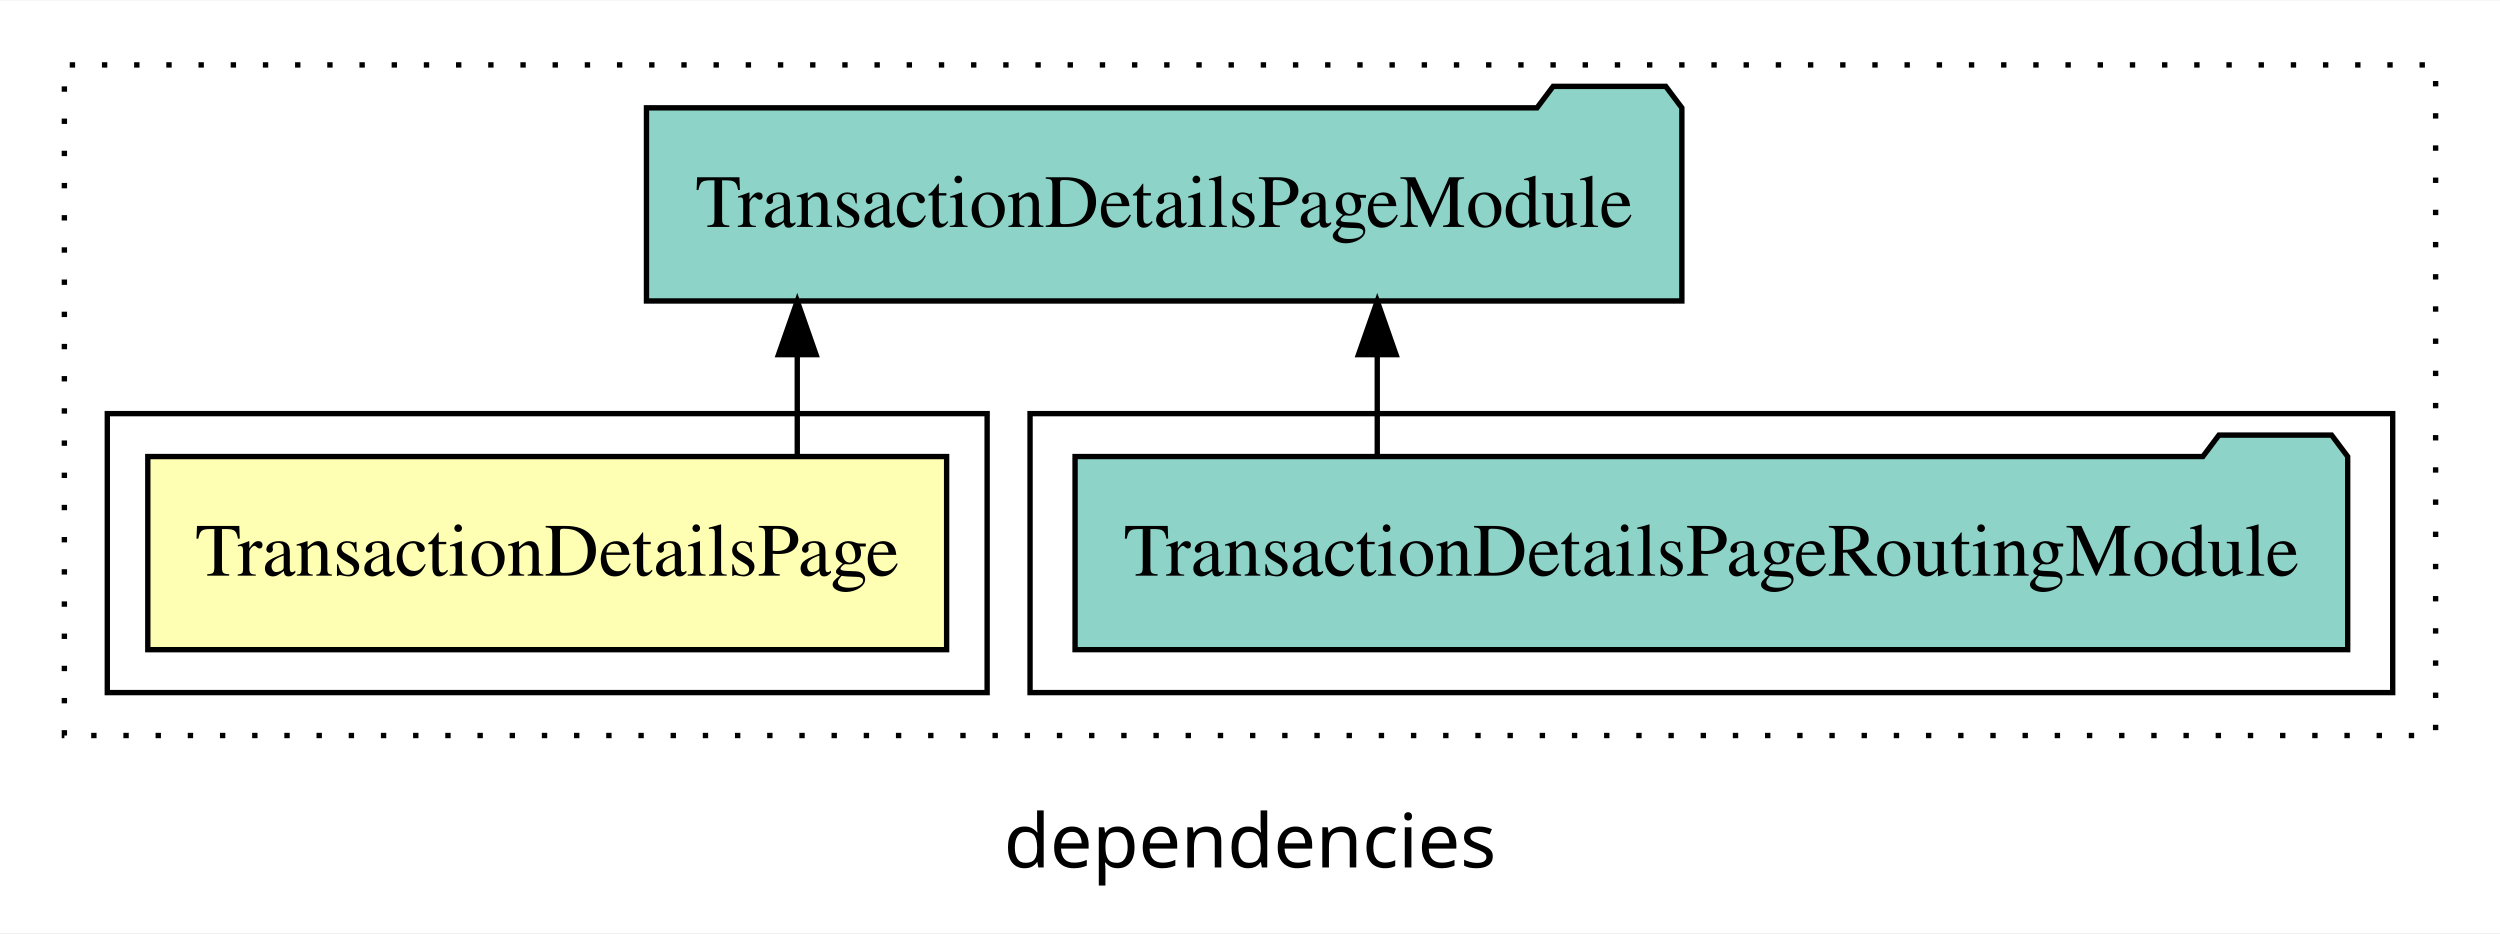
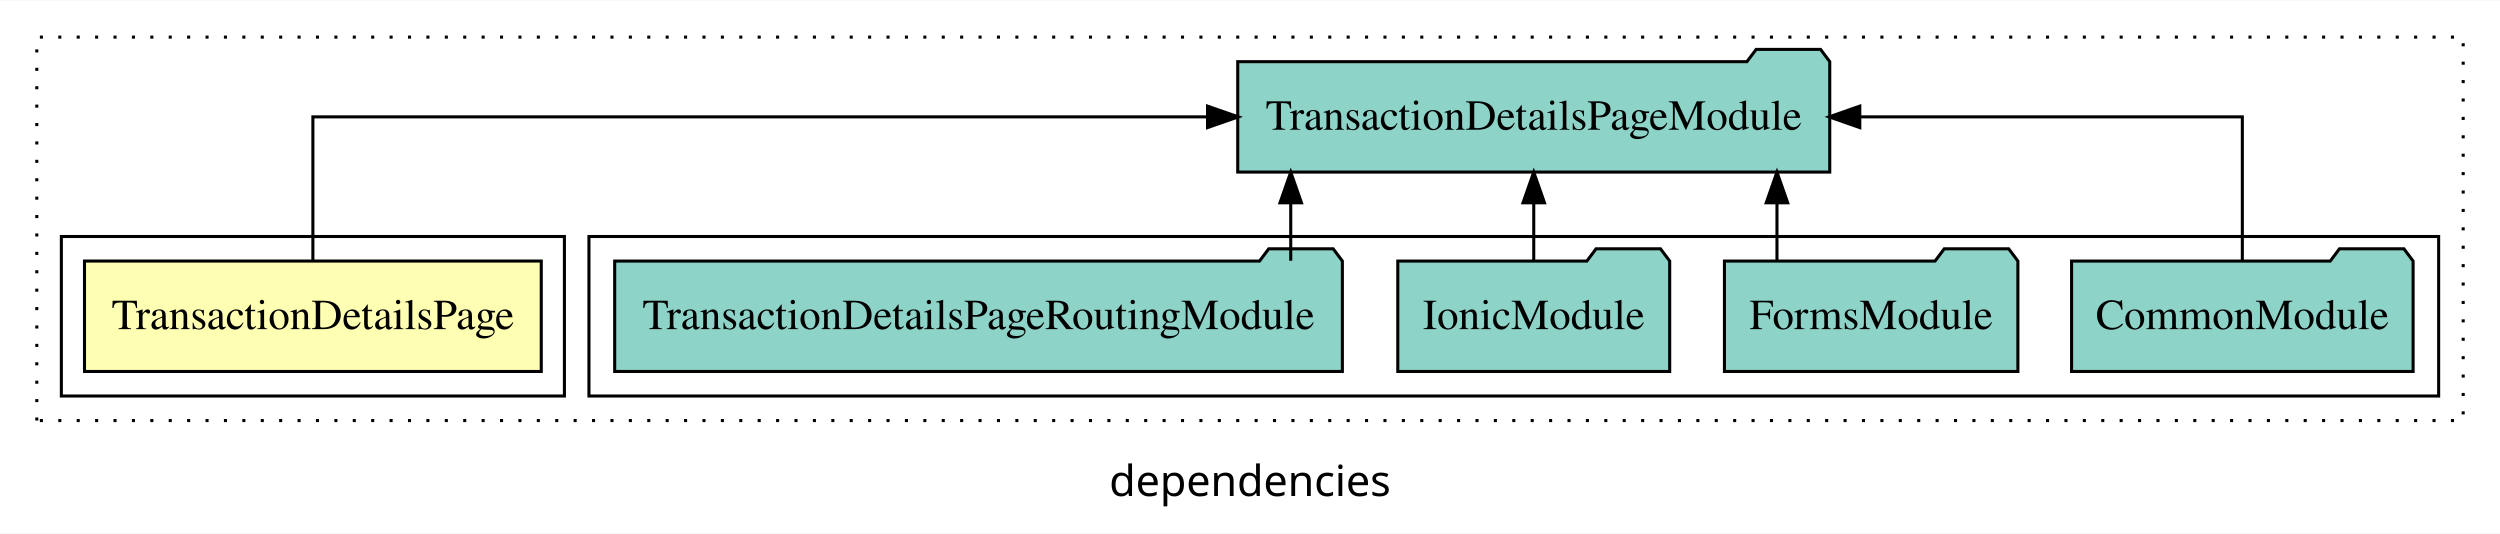
- <svg xmlns="http://www.w3.org/2000/svg" width="466pt" height="174pt" viewBox="0.00 0.00 466.00 173.80">
+ <svg xmlns="http://www.w3.org/2000/svg" width="815pt" height="174pt" viewBox="0.00 0.00 815.00 173.80">
  <g id="graph0" class="graph" transform="scale(1 1) rotate(0) translate(4 169.8)">
-     <polygon fill="white" stroke="transparent" points="-4,4 -4,-169.8 462,-169.8 462,4 -4,4" />
-     <text text-anchor="middle" x="229" y="-8.2" font-family="sans-serif" font-size="14.00">dependencies</text>
+     <polygon fill="white" stroke="transparent" points="-4,4 -4,-169.8 811,-169.8 811,4 -4,4" />
+     <text text-anchor="middle" x="403.5" y="-8.2" font-family="sans-serif" font-size="14.00">dependencies</text>
    <g id="clust1" class="cluster">
-       <polygon fill="none" stroke="black" stroke-dasharray="1,5" points="8,-32.8 8,-157.8 450,-157.8 450,-32.8 8,-32.8" />
+       <polygon fill="none" stroke="black" stroke-dasharray="1,5" points="8,-32.8 8,-157.8 799,-157.8 799,-32.8 8,-32.8" />
    </g>
    <g id="clust4" class="cluster">
-       <polygon fill="none" stroke="black" points="188,-40.8 188,-92.8 442,-92.8 442,-40.8 188,-40.8" />
+       <polygon fill="none" stroke="black" points="188,-40.8 188,-92.8 791,-92.8 791,-40.8 188,-40.8" />
    </g>
    <g id="clust2" class="cluster">
      <polygon fill="none" stroke="black" points="16,-40.8 16,-92.8 180,-92.8 180,-40.8 16,-40.8" />
    </g>
    <g id="node1" class="node">
      <polygon fill="#ffffb3" stroke="black" points="172.45,-84.8 23.55,-84.8 23.55,-48.8 172.45,-48.8 172.45,-84.8" />
      <text text-anchor="middle" x="98" y="-62.6" font-family="Times,serif" font-size="14.00">TransactionDetailsPage</text>
    </g>
    <g id="node2" class="node">
-       <polygon fill="#8dd3c7" stroke="black" points="309.5,-149.8 306.5,-153.8 285.5,-153.8 282.5,-149.8 116.5,-149.8 116.5,-113.8 309.5,-113.8 309.5,-149.8" />
-       <text text-anchor="middle" x="213" y="-127.6" font-family="Times,serif" font-size="14.00">TransactionDetailsPageModule</text>
+       <polygon fill="#8dd3c7" stroke="black" points="592.5,-149.8 589.5,-153.8 568.5,-153.8 565.5,-149.8 399.5,-149.8 399.5,-113.8 592.5,-113.8 592.5,-149.8" />
+       <text text-anchor="middle" x="496" y="-127.6" font-family="Times,serif" font-size="14.00">TransactionDetailsPageModule</text>
    </g>
    <g id="edge1" class="edge">
-       <path fill="none" stroke="black" d="M144.61,-84.91C144.61,-84.91 144.61,-103.79 144.61,-103.79" />
-       <polygon fill="black" stroke="black" points="141.11,-103.79 144.61,-113.79 148.11,-103.79 141.11,-103.79" />
+       <path fill="none" stroke="black" d="M98,-84.91C98,-104.14 98,-131.8 98,-131.8 98,-131.8 389.66,-131.8 389.66,-131.8" />
+       <polygon fill="black" stroke="black" points="389.66,-135.3 399.66,-131.8 389.66,-128.3 389.66,-135.3" />
    </g>
    <g id="node3" class="node">
+       <polygon fill="#8dd3c7" stroke="black" points="782.67,-84.8 779.67,-88.8 758.67,-88.8 755.67,-84.8 671.33,-84.8 671.33,-48.8 782.67,-48.8 782.67,-84.8" />
+       <text text-anchor="middle" x="727" y="-62.6" font-family="Times,serif" font-size="14.00">CommonModule</text>
+     </g>
+     <g id="edge2" class="edge">
+       <path fill="none" stroke="black" d="M727,-84.91C727,-104.14 727,-131.8 727,-131.8 727,-131.8 602.29,-131.8 602.29,-131.8" />
+       <polygon fill="black" stroke="black" points="602.29,-128.3 592.29,-131.8 602.29,-135.3 602.29,-128.3" />
+     </g>
+     <g id="node4" class="node">
+       <polygon fill="#8dd3c7" stroke="black" points="653.83,-84.8 650.83,-88.8 629.83,-88.8 626.83,-84.8 558.17,-84.8 558.17,-48.8 653.83,-48.8 653.83,-84.8" />
+       <text text-anchor="middle" x="606" y="-62.6" font-family="Times,serif" font-size="14.00">FormsModule</text>
+     </g>
+     <g id="edge3" class="edge">
+       <path fill="none" stroke="black" d="M575.29,-84.91C575.29,-84.91 575.29,-103.79 575.29,-103.79" />
+       <polygon fill="black" stroke="black" points="571.79,-103.79 575.29,-113.79 578.79,-103.79 571.79,-103.79" />
+     </g>
+     <g id="node5" class="node">
+       <polygon fill="#8dd3c7" stroke="black" points="540.32,-84.8 537.32,-88.8 516.32,-88.8 513.32,-84.8 451.68,-84.8 451.68,-48.8 540.32,-48.8 540.32,-84.8" />
+       <text text-anchor="middle" x="496" y="-62.6" font-family="Times,serif" font-size="14.00">IonicModule</text>
+     </g>
+     <g id="edge4" class="edge">
+       <path fill="none" stroke="black" d="M496,-84.91C496,-84.91 496,-103.79 496,-103.79" />
+       <polygon fill="black" stroke="black" points="492.5,-103.79 496,-113.79 499.5,-103.79 492.5,-103.79" />
+     </g>
+     <g id="node6" class="node">
      <polygon fill="#8dd3c7" stroke="black" points="433.61,-84.8 430.61,-88.8 409.61,-88.8 406.61,-84.8 196.39,-84.8 196.39,-48.8 433.61,-48.8 433.61,-84.8" />
      <text text-anchor="middle" x="315" y="-62.6" font-family="Times,serif" font-size="14.00">TransactionDetailsPageRoutingModule</text>
    </g>
-     <g id="edge2" class="edge">
-       <path fill="none" stroke="black" d="M252.72,-84.91C252.72,-84.91 252.72,-103.79 252.72,-103.79" />
-       <polygon fill="black" stroke="black" points="249.22,-103.79 252.72,-113.79 256.22,-103.79 249.22,-103.79" />
+     <g id="edge5" class="edge">
+       <path fill="none" stroke="black" d="M416.78,-84.91C416.78,-84.91 416.78,-103.79 416.78,-103.79" />
+       <polygon fill="black" stroke="black" points="413.28,-103.79 416.78,-113.79 420.28,-103.79 413.28,-103.79" />
    </g>
  </g>
</svg>
